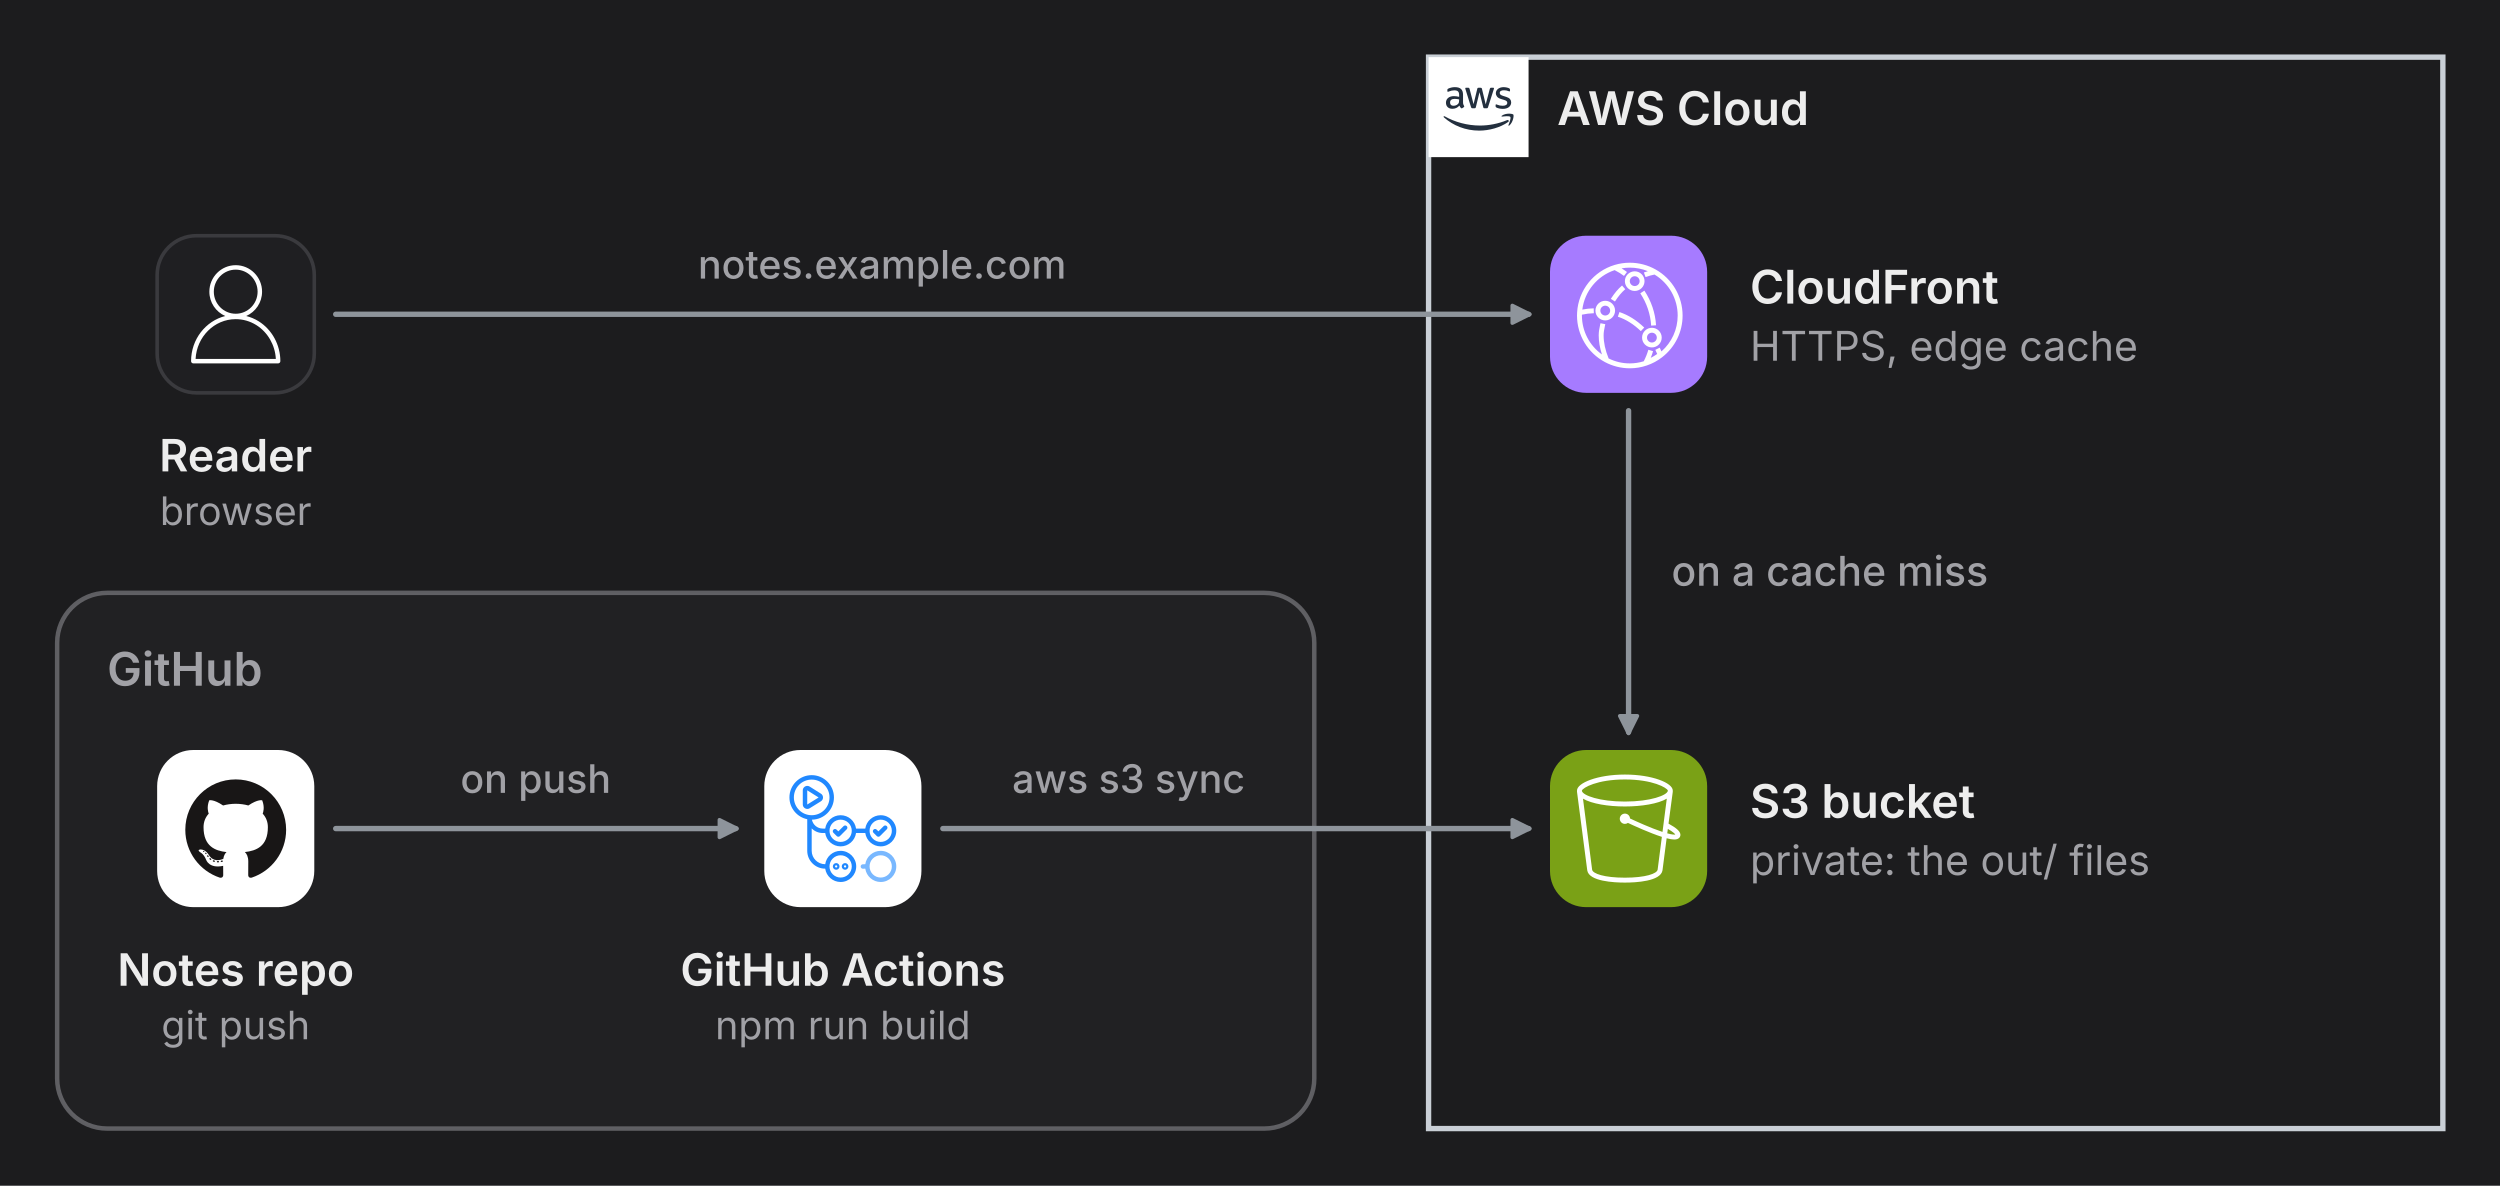
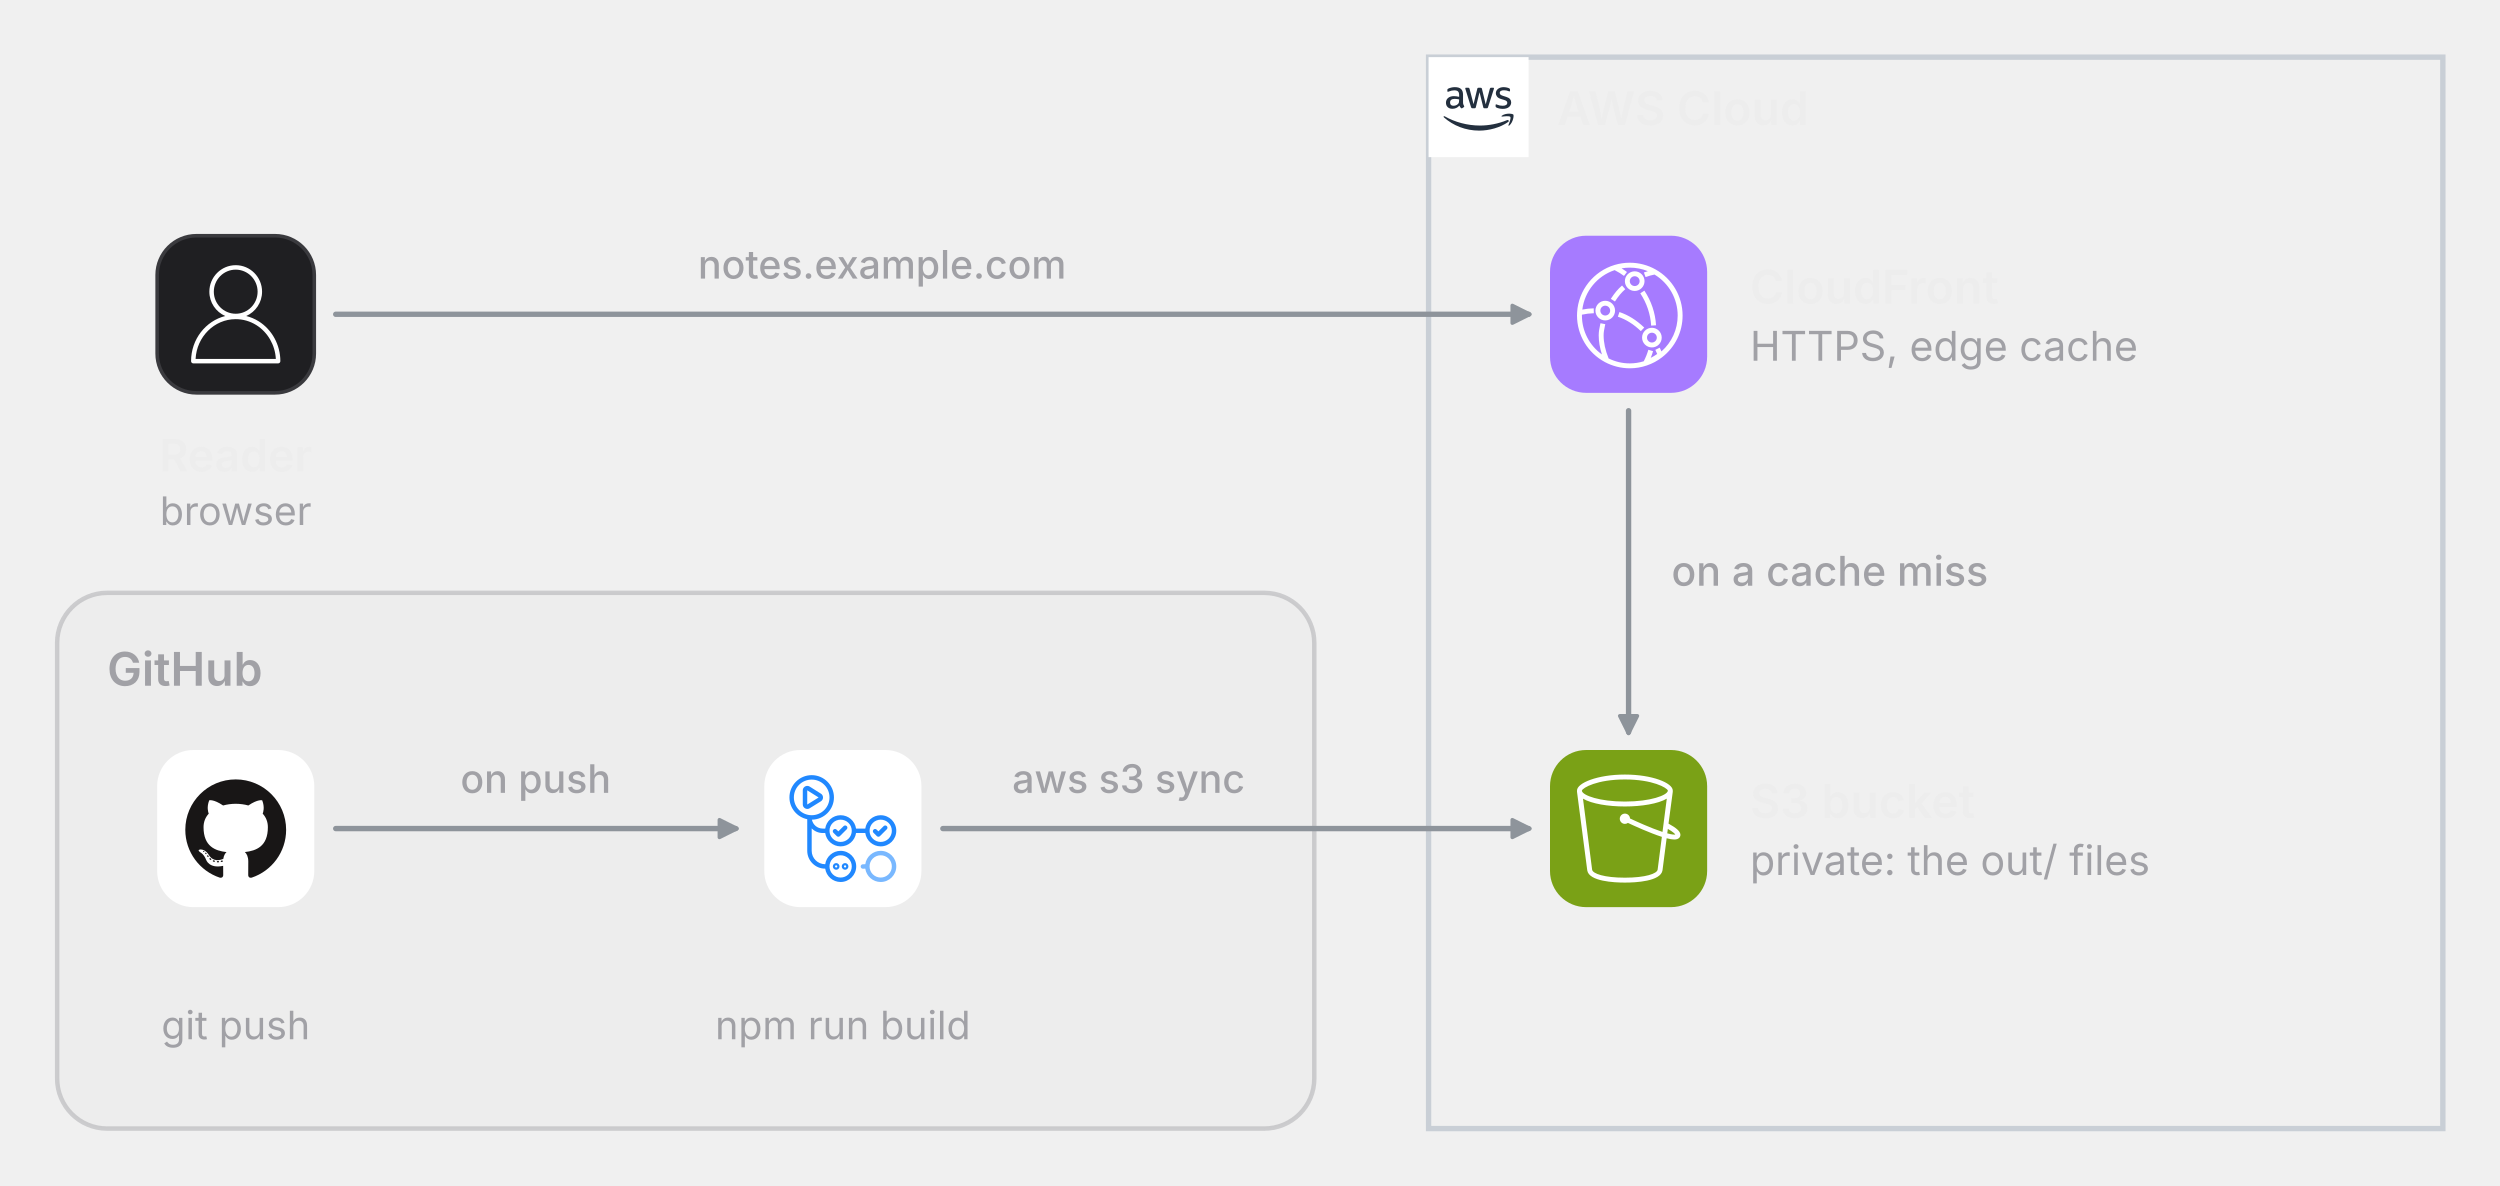
<svg xmlns="http://www.w3.org/2000/svg" width="700" height="332" viewBox="0 0 700 332" font-family="Inter, -apple-system, BlinkMacSystemFont, 'Segoe UI', Helvetica, Arial, sans-serif">
  <defs>
    <marker id="ah" viewBox="0 0 10 10" refX="8" refY="5" markerWidth="7" markerHeight="7" markerUnits="userSpaceOnUse" orient="auto-start-reverse">
      <path d="M1.5,1.5 L8.5,5 L1.5,8.5 Z" fill="#8E949B" stroke="#8E949B" stroke-width="1.5" stroke-linejoin="round" />
    </marker>
  </defs>
-   <rect width="700" height="332" fill="#1C1C1E" />
  <rect x="44" y="66" width="44" height="44" rx="11" fill="#1F1F22" stroke="#3A3A3E" />
  <svg x="51" y="73" width="30" height="30" viewBox="0 0 48 48">
    <g stroke="none" stroke-width="1" fill="none" fill-rule="evenodd">
      <path d="M6.025,44 C6.524,34.085 14.395,26.178 24,26.178 C27.248,26.178 30.43,27.092 33.205,28.822 C38.354,32.033 41.653,37.783 41.974,44 L6.025,44 Z M14.192,13.878 C14.192,8.432 18.592,4 24.001,4 C29.408,4 33.807,8.432 33.807,13.878 C33.807,19.325 29.408,23.757 24.001,23.757 C18.592,23.757 14.192,19.325 14.192,13.878 L14.192,13.878 Z M34.263,27.125 C32.53,26.044 30.65,25.26 28.698,24.771 C32.877,22.939 35.807,18.749 35.807,13.878 C35.807,7.329 30.51,2 24.001,2 C17.489,2 12.192,7.329 12.192,13.878 C12.192,18.755 15.13,22.95 19.317,24.778 C10.545,26.981 4,35.2 4,45 C4,45.552 4.447,46 5,46 L43,46 C43.552,46 44,45.552 44,45 C44,37.719 40.269,30.87 34.263,27.125 L34.263,27.125 Z" fill="#FFFFFF" />
    </g>
  </svg>
  <text x="66" y="132" font-size="12.5" font-weight="600" fill="#EDEDED" text-anchor="middle">Reader</text>
  <text x="66" y="147" font-size="11" font-weight="400" fill="#A1A1A6" text-anchor="middle">browser</text>
-   <rect x="16" y="166" width="352" height="150" rx="14" fill="#A1A1A6" fill-opacity="0.04" stroke="#A1A1A6" stroke-opacity="0.5" stroke-width="1.25" />
+   <rect x="16" y="166" width="352" height="150" rx="14" fill="#A1A1A6" fill-opacity="0.05" stroke="#A1A1A6" stroke-opacity="0.45" stroke-width="1.25" />
  <text x="30" y="192" font-size="13" font-weight="600" fill="#A1A1A6" text-anchor="start">GitHub</text>
  <rect x="44" y="210" width="44" height="44" rx="10.12" fill="#FFFFFF" fill-opacity="1" stroke="none" />
  <svg x="51.04" y="217.04" width="29.92" height="29.92" viewBox="0 0 128 128" preserveAspectRatio="xMidYMid meet">
    <g fill="#181616">
      <path fill-rule="evenodd" clip-rule="evenodd" d="M64 5.103c-33.347 0-60.388 27.035-60.388 60.388 0 26.682 17.303 49.317 41.297 57.303 3.017.56 4.125-1.31 4.125-2.905 0-1.44-.056-6.197-.082-11.243-16.8 3.653-20.345-7.125-20.345-7.125-2.747-6.98-6.705-8.836-6.705-8.836-5.48-3.748.413-3.67.413-3.67 6.063.425 9.257 6.223 9.257 6.223 5.386 9.23 14.127 6.562 17.573 5.02.542-3.903 2.107-6.568 3.834-8.076-13.413-1.525-27.514-6.704-27.514-29.843 0-6.593 2.36-11.98 6.223-16.21-.628-1.52-2.695-7.662.584-15.98 0 0 5.07-1.623 16.61 6.19C53.7 35 58.867 34.327 64 34.304c5.13.023 10.3.694 15.127 2.033 11.526-7.813 16.59-6.19 16.59-6.19 3.287 8.317 1.22 14.46.593 15.98 3.872 4.23 6.215 9.617 6.215 16.21 0 23.194-14.127 28.3-27.574 29.796 2.167 1.874 4.097 5.55 4.097 11.183 0 8.08-.07 14.583-.07 16.572 0 1.607 1.088 3.49 4.148 2.897 23.98-7.994 41.263-30.622 41.263-57.294C124.388 32.14 97.35 5.104 64 5.104z" />
      <path d="M26.484 91.806c-.133.3-.605.39-1.035.185-.44-.196-.685-.605-.543-.906.13-.31.603-.395 1.04-.188.44.197.69.61.537.91zm2.446 2.729c-.287.267-.85.143-1.232-.28-.396-.42-.47-.983-.177-1.254.298-.266.844-.14 1.24.28.394.426.472.984.17 1.255zM31.312 98.012c-.37.258-.976.017-1.35-.52-.37-.538-.37-1.183.01-1.44.373-.258.97-.025 1.35.507.368.545.368 1.19-.01 1.452zm3.261 3.361c-.33.365-1.036.267-1.552-.23-.527-.487-.674-1.18-.343-1.544.336-.366 1.045-.264 1.564.23.527.486.686 1.18.333 1.543zm4.5 1.951c-.147.473-.825.688-1.51.486-.683-.207-1.13-.76-.99-1.238.14-.477.823-.7 1.512-.485.683.206 1.13.756.988 1.237zm4.943.361c.017.498-.563.91-1.28.92-.723.017-1.308-.387-1.315-.877 0-.503.568-.91 1.29-.924.717-.013 1.306.387 1.306.88zm4.598-.782c.086.485-.413.984-1.126 1.117-.7.13-1.35-.172-1.44-.653-.086-.498.422-.997 1.122-1.126.714-.123 1.354.17 1.444.663zm0 0" />
    </g>
  </svg>
  <text x="66" y="276" font-size="12.5" font-weight="600" fill="#EDEDED" text-anchor="middle">Notes repo</text>
  <text x="66" y="291" font-size="11" font-weight="400" fill="#A1A1A6" text-anchor="middle">git push</text>
  <rect x="214" y="210" width="44" height="44" rx="10.12" fill="#FFFFFF" fill-opacity="1" stroke="none" />
  <svg x="221.04" y="217.04" width="29.92" height="29.92" viewBox="0 0 128 128" preserveAspectRatio="xMidYMid meet">
    <path fill="#2088ff" d="M26.666 0C11.97 0 0 11.97 0 26.666c0 12.87 9.181 23.651 21.334 26.13v37.87c0 11.77 9.68 21.334 21.332 21.334h.195c1.302 9.023 9.1 16 18.473 16C71.612 128 80 119.612 80 109.334s-8.388-18.668-18.666-18.668c-9.372 0-17.17 6.977-18.473 16h-.195c-8.737 0-16-7.152-16-16V63.779a18.514 18.514 0 0 0 13.24 5.555h2.955c1.303 9.023 9.1 16 18.473 16 9.372 0 17.169-6.977 18.47-16h11.057c1.303 9.023 9.1 16 18.473 16 10.278 0 18.666-8.39 18.666-18.668C128 56.388 119.612 48 109.334 48c-9.373 0-17.171 6.977-18.473 16H79.805c-1.301-9.023-9.098-16-18.471-16s-17.171 6.977-18.473 16h-2.955c-6.433 0-11.793-4.589-12.988-10.672 14.58-.136 26.416-12.05 26.416-26.662C53.334 11.97 41.362 0 26.666 0zm0 5.334A21.292 21.292 0 0 1 48 26.666 21.294 21.294 0 0 1 26.666 48 21.292 21.292 0 0 1 5.334 26.666 21.29 21.29 0 0 1 26.666 5.334zm-5.215 7.541C18.67 12.889 16 15.123 16 18.166v17.043c0 4.043 4.709 6.663 8.145 4.533l13.634-8.455c3.257-2.02 3.274-7.002.032-9.045l-13.635-8.59a5.024 5.024 0 0 0-2.725-.777zm-.117 5.291 13.635 8.588-13.635 8.455V18.166zm40 35.168a13.29 13.29 0 0 1 13.332 13.332A13.293 13.293 0 0 1 61.334 80 13.294 13.294 0 0 1 48 66.666a13.293 13.293 0 0 1 13.334-13.332zm48 0a13.29 13.29 0 0 1 13.332 13.332A13.293 13.293 0 0 1 109.334 80 13.294 13.294 0 0 1 96 66.666a13.293 13.293 0 0 1 13.334-13.332zm-42.568 6.951a2.667 2.667 0 0 0-1.887.78l-6.3 6.294-2.093-2.084a2.667 2.667 0 0 0-3.771.006 2.667 2.667 0 0 0 .008 3.772l3.974 3.96a2.667 2.667 0 0 0 3.766-.001l8.185-8.174a2.667 2.667 0 0 0 .002-3.772 2.667 2.667 0 0 0-1.884-.78zm48 0a2.667 2.667 0 0 0-1.887.78l-6.3 6.294-2.093-2.084a2.667 2.667 0 0 0-3.771.006 2.667 2.667 0 0 0 .008 3.772l3.974 3.96a2.667 2.667 0 0 0 3.766-.001l8.185-8.174a2.667 2.667 0 0 0 .002-3.772 2.667 2.667 0 0 0-1.884-.78zM61.334 96a13.293 13.293 0 0 1 13.332 13.334 13.29 13.29 0 0 1-13.332 13.332A13.293 13.293 0 0 1 48 109.334 13.294 13.294 0 0 1 61.334 96zM56 105.334c-2.193 0-4 1.807-4 4 0 2.195 1.808 4 4 4s4-1.805 4-4c0-2.193-1.807-4-4-4zm10.666 0c-2.193 0-4 1.807-4 4 0 2.195 1.808 4 4 4s4-1.805 4-4c0-2.193-1.807-4-4-4zM56 108c.75 0 1.334.585 1.334 1.334 0 .753-.583 1.332-1.334 1.332-.75 0-1.334-.58-1.334-1.332 0-.75.585-1.334 1.334-1.334zm10.666 0c.75 0 1.334.585 1.334 1.334 0 .753-.583 1.332-1.334 1.332-.75 0-1.332-.58-1.332-1.332 0-.75.583-1.334 1.332-1.334z" />
    <path fill="#79b8ff" d="M109.334 90.666c-9.383 0-17.188 6.993-18.477 16.031a2.667 2.667 0 0 0-.265-.011l-2.7.09a2.667 2.667 0 0 0-2.578 2.751 2.667 2.667 0 0 0 2.752 2.578l2.7-.087a2.667 2.667 0 0 0 .097-.006C92.17 121.029 99.965 128 109.334 128c10.278 0 18.666-8.388 18.666-18.666s-8.388-18.668-18.666-18.668zm0 5.334a13.293 13.293 0 0 1 13.332 13.334 13.29 13.29 0 0 1-13.332 13.332A13.293 13.293 0 0 1 96 109.334 13.294 13.294 0 0 1 109.334 96z" />
  </svg>
  <text x="236" y="276" font-size="12.5" font-weight="600" fill="#EDEDED" text-anchor="middle">GitHub Actions</text>
  <text x="236" y="291" font-size="11" font-weight="400" fill="#A1A1A6" text-anchor="middle">npm run build</text>
  <rect x="400" y="16" width="284" height="300" rx="0" fill="none" stroke="#C9CFD6" stroke-opacity="1" stroke-width="1.5" />
  <svg x="400" y="16" width="28" height="28" viewBox="0 0 40 40">
    <g stroke="none" stroke-width="1" fill="none" fill-rule="evenodd">
      <rect fill="#FFFFFF" x="0" y="0" width="40" height="40" />
      <path d="M32.698,23.901 C33.059,24.37 32.298,26.3 31.957,27.164 C31.853,27.426 32.075,27.529 32.307,27.332 C33.82,26.048 34.212,23.357 33.901,22.969 C33.594,22.583 30.95,22.252 29.338,23.401 C29.089,23.578 29.132,23.822 29.407,23.79 C30.315,23.678 32.338,23.433 32.698,23.901 L32.698,23.901 Z M31.856,25.91 C32.374,25.532 31.93,24.969 31.402,25.19 C27.889,26.654 24.075,27.363 20.602,27.363 C15.459,27.363 10.475,25.974 6.446,23.668 C6.094,23.466 5.833,23.823 6.127,24.082 C9.86,27.398 14.796,29.391 20.274,29.391 C24.184,29.391 28.725,28.183 31.856,25.91 L31.856,25.91 Z M29.712,20.695 C29.214,20.695 28.727,20.642 28.253,20.534 C27.777,20.425 27.413,20.302 27.16,20.161 C27.005,20.077 26.908,19.989 26.869,19.903 C26.831,19.815 26.811,19.729 26.811,19.643 L26.811,19.174 C26.811,18.98 26.884,18.881 27.027,18.881 C27.082,18.881 27.14,18.894 27.2,18.914 C27.261,18.937 27.341,18.969 27.441,19.012 C27.761,19.153 28.108,19.26 28.485,19.336 C28.861,19.411 29.236,19.449 29.611,19.449 C30.208,19.449 30.669,19.347 30.995,19.141 C31.322,18.937 31.484,18.646 31.484,18.268 C31.484,18.008 31.399,17.793 31.227,17.619 C31.056,17.445 30.738,17.286 30.275,17.134 L28.9,16.713 C28.203,16.497 27.698,16.184 27.383,15.775 C27.068,15.363 26.911,14.916 26.911,14.428 C26.911,14.041 26.996,13.699 27.169,13.401 C27.339,13.104 27.564,12.851 27.845,12.64 C28.13,12.43 28.459,12.272 28.834,12.162 C29.208,12.055 29.606,12 30.026,12 C30.236,12 30.449,12.014 30.666,12.041 C30.881,12.067 31.085,12.103 31.278,12.146 C31.471,12.191 31.651,12.239 31.816,12.292 C31.982,12.347 32.114,12.401 32.215,12.454 C32.346,12.529 32.439,12.605 32.496,12.681 C32.551,12.756 32.579,12.858 32.579,12.989 L32.579,13.425 C32.579,13.62 32.507,13.716 32.362,13.716 C32.285,13.716 32.165,13.68 31.998,13.604 C31.458,13.365 30.848,13.248 30.177,13.248 C29.635,13.248 29.214,13.334 28.916,13.506 C28.617,13.68 28.468,13.955 28.468,14.333 C28.468,14.591 28.562,14.81 28.751,14.988 C28.939,15.166 29.286,15.336 29.795,15.499 L31.137,15.921 C31.822,16.135 32.311,16.433 32.603,16.809 C32.897,17.188 33.044,17.619 33.044,18.104 C33.044,18.505 32.961,18.864 32.794,19.182 C32.628,19.501 32.399,19.772 32.105,19.999 C31.813,20.226 31.463,20.398 31.054,20.517 C30.644,20.637 30.197,20.695 29.712,20.695 L29.712,20.695 Z M17.547,20.451 C17.381,20.451 17.26,20.424 17.182,20.364 C17.104,20.303 17.038,20.183 16.983,19.999 L14.761,12.842 C14.708,12.658 14.679,12.535 14.679,12.471 C14.679,12.32 14.757,12.244 14.912,12.244 L15.839,12.244 C16.016,12.244 16.14,12.274 16.213,12.334 C16.284,12.392 16.347,12.512 16.402,12.698 L17.993,18.818 L19.47,12.698 C19.514,12.512 19.574,12.392 19.651,12.334 C19.728,12.274 19.855,12.244 20.031,12.244 L20.796,12.244 C20.971,12.244 21.098,12.274 21.176,12.334 C21.253,12.392 21.314,12.512 21.358,12.698 L22.851,18.899 L24.491,12.698 C24.546,12.512 24.609,12.392 24.681,12.334 C24.754,12.274 24.877,12.244 25.054,12.244 L25.932,12.244 C26.088,12.244 26.165,12.32 26.165,12.471 C26.165,12.512 26.158,12.562 26.149,12.615 C26.136,12.671 26.116,12.746 26.081,12.842 L23.795,19.999 C23.74,20.183 23.673,20.303 23.595,20.364 C23.518,20.424 23.396,20.451 23.231,20.451 L22.418,20.451 C22.242,20.451 22.115,20.421 22.038,20.357 C21.961,20.292 21.9,20.166 21.856,19.984 L20.38,14.024 L18.923,19.984 C18.879,20.166 18.817,20.292 18.74,20.357 C18.662,20.421 18.536,20.451 18.359,20.451 L17.547,20.451 Z M9.939,19.449 C10.25,19.449 10.575,19.392 10.918,19.279 C11.26,19.165 11.558,18.969 11.812,18.687 C11.968,18.515 12.074,18.318 12.136,18.096 C12.196,17.876 12.225,17.609 12.225,17.295 L12.225,16.907 C11.951,16.842 11.661,16.791 11.356,16.753 C11.052,16.716 10.757,16.696 10.469,16.696 C9.84,16.696 9.369,16.82 9.061,17.069 C8.752,17.317 8.596,17.672 8.596,18.139 C8.596,18.57 8.713,18.895 8.945,19.117 C9.177,19.339 9.509,19.449 9.939,19.449 L9.939,19.449 Z M13.785,18.041 C13.785,18.386 13.82,18.66 13.892,18.866 C13.965,19.072 14.067,19.294 14.199,19.53 C14.243,19.606 14.265,19.676 14.265,19.739 C14.265,19.838 14.204,19.93 14.083,20.015 L13.486,20.405 C13.398,20.458 13.315,20.486 13.238,20.486 C13.137,20.486 13.044,20.443 12.956,20.357 C12.822,20.226 12.71,20.084 12.617,19.927 C12.521,19.771 12.425,19.588 12.326,19.383 C11.585,20.236 10.658,20.663 9.542,20.663 C8.746,20.663 8.116,20.443 7.651,19.999 C7.188,19.557 6.956,18.963 6.956,18.219 C6.956,17.432 7.243,16.796 7.819,16.316 C8.392,15.836 9.167,15.595 10.138,15.595 C10.459,15.595 10.793,15.62 11.141,15.668 C11.488,15.716 11.851,15.785 12.225,15.871 L12.225,15.192 C12.225,14.49 12.078,13.996 11.779,13.709 C11.481,13.423 10.968,13.281 10.239,13.281 C9.906,13.281 9.566,13.32 9.218,13.401 C8.871,13.482 8.53,13.587 8.199,13.716 C8.044,13.781 7.933,13.822 7.868,13.838 C7.802,13.854 7.752,13.862 7.719,13.862 C7.587,13.862 7.519,13.766 7.519,13.57 L7.519,13.118 C7.519,12.966 7.543,12.858 7.587,12.795 C7.631,12.729 7.719,12.664 7.852,12.6 C8.183,12.437 8.581,12.297 9.044,12.179 C9.509,12.06 10,12 10.52,12 C11.646,12 12.472,12.253 12.997,12.753 C13.521,13.255 13.785,14.013 13.785,15.028 L13.785,18.041 Z" fill="#232F3E" />
    </g>
  </svg>
  <text x="436" y="35" font-size="13" font-weight="600" fill="#EDEDED" text-anchor="start">AWS Cloud</text>
-   <clipPath id="c3">
+   <clipPath id="c7">
    <rect x="434" y="66" width="44" height="44" rx="10.12" />
  </clipPath>
-   <g clip-path="url(#c3)">
+   <g clip-path="url(#c7)">
    <svg x="434" y="66" width="44" height="44" viewBox="0 0 64 64">
      <g stroke="none" stroke-width="1" fill="none" fill-rule="evenodd">
        <g fill="#A67BFF">
          <rect x="0" y="0" width="64" height="64" />
        </g>
        <path d="M41.5,43.5 C40.397,43.5 39.5,42.603 39.5,41.5 C39.5,40.397 40.397,39.5 41.5,39.5 C42.603,39.5 43.5,40.397 43.5,41.5 C43.5,42.603 42.603,43.5 41.5,43.5 L41.5,43.5 Z M41.5,37.5 C39.294,37.5 37.5,39.294 37.5,41.5 C37.5,43.706 39.294,45.5 41.5,45.5 C43.706,45.5 45.5,43.706 45.5,41.5 C45.5,39.294 43.706,37.5 41.5,37.5 L41.5,37.5 Z M22.5,32.5 C21.397,32.5 20.5,31.603 20.5,30.5 C20.5,29.397 21.397,28.5 22.5,28.5 C23.603,28.5 24.5,29.397 24.5,30.5 C24.5,31.603 23.603,32.5 22.5,32.5 L22.5,32.5 Z M22.5,26.5 C20.294,26.5 18.5,28.294 18.5,30.5 C18.5,32.706 20.294,34.5 22.5,34.5 C24.706,34.5 26.5,32.706 26.5,30.5 C26.5,28.294 24.706,26.5 22.5,26.5 L22.5,26.5 Z M45.389,47.124 C45.168,46.607 44.936,46.094 44.685,45.591 L42.896,46.486 C43.17,47.035 43.42,47.599 43.656,48.165 C42.82,48.762 41.943,49.288 41.028,49.74 C41.384,48.865 41.694,47.975 41.974,47.012 L40.054,46.454 C39.564,48.134 38.985,49.581 38.184,51.133 C36.357,51.698 34.452,52 32.5,52 C29.465,52 26.567,51.314 23.871,49.976 C22.503,46.615 21.838,43.534 21.838,40.559 C21.838,39.267 22.063,38.196 22.322,36.956 C22.386,36.652 22.45,36.343 22.514,36.024 L20.551,35.638 C20.49,35.949 20.427,36.25 20.365,36.545 C20.094,37.838 19.838,39.06 19.838,40.559 C19.838,43.074 20.274,45.644 21.154,48.354 C16.072,44.724 13,38.854 13,32.5 C13,32.389 13.01,32.273 13.012,32.161 C14.642,31.799 16.123,31.614 17.854,31.571 L17.804,29.572 C16.169,29.612 14.694,29.779 13.163,30.084 C14.081,22.683 19.212,16.394 26.323,14.019 C27.873,14.818 29.02,15.524 30.135,16.37 L31.344,14.776 C30.646,14.248 29.934,13.771 29.146,13.299 C30.244,13.108 31.363,13 32.5,13 C35.032,13 37.532,13.494 39.849,14.439 C39.342,14.593 38.82,14.763 38.243,14.971 L38.923,16.852 C40.316,16.349 41.408,16.04 42.571,15.821 C48.399,19.341 52,25.667 52,32.5 C52,38.156 49.605,43.416 45.389,47.124 L45.389,47.124 Z M43.008,13.749 C39.826,11.95 36.192,11 32.5,11 C30.392,11 28.324,11.301 26.357,11.895 C17.723,14.464 11.568,22.23 11.045,31.196 C11.01,31.625 11,32.062 11,32.5 C11,40.444 15.352,47.707 22.354,51.455 C25.459,53.12 28.968,54 32.5,54 C34.892,54 37.229,53.61 39.437,52.843 C41.684,52.086 43.773,50.963 45.646,49.507 C50.955,45.399 54,39.2 54,32.5 C54,24.732 49.787,17.546 43.008,13.749 L43.008,13.749 Z M38.384,37.411 L37.003,38.858 C34.022,36.015 31.047,34.146 27.637,32.975 L28.287,31.083 C31.979,32.351 35.188,34.362 38.384,37.411 L38.384,37.411 Z M38.444,22.364 C41.282,26.692 42.88,31.444 43.193,36.488 L41.197,36.612 C40.905,31.919 39.417,27.495 36.772,23.46 L38.444,22.364 Z M26.451,26.797 L24.773,25.708 C26.316,23.332 27.639,21.758 29.336,20.278 L30.65,21.786 C29.103,23.135 27.886,24.587 26.451,26.797 L26.451,26.797 Z M34.5,16.5 C35.603,16.5 36.5,17.397 36.5,18.5 C36.5,19.603 35.603,20.5 34.5,20.5 C33.397,20.5 32.5,19.603 32.5,18.5 C32.5,17.397 33.397,16.5 34.5,16.5 L34.5,16.5 Z M34.5,22.5 C36.706,22.5 38.5,20.706 38.5,18.5 C38.5,16.294 36.706,14.5 34.5,14.5 C32.294,14.5 30.5,16.294 30.5,18.5 C30.5,20.706 32.294,22.5 34.5,22.5 L34.5,22.5 Z" fill="#FFFFFF" />
      </g>
    </svg>
  </g>
  <text x="490" y="85" font-size="13" font-weight="600" fill="#EDEDED" text-anchor="start">CloudFront</text>
  <text x="490" y="101" font-size="11.5" font-weight="400" fill="#A1A1A6" text-anchor="start">HTTPS, edge cache</text>
-   <clipPath id="c4">
+   <clipPath id="c8">
    <rect x="434" y="210" width="44" height="44" rx="10.12" />
  </clipPath>
-   <g clip-path="url(#c4)">
+   <g clip-path="url(#c8)">
    <svg x="434" y="210" width="44" height="44" viewBox="0 0 64 64">
      <g stroke="none" stroke-width="1" fill="none" fill-rule="evenodd">
        <g fill="#7AA116">
          <rect x="0" y="0" width="64" height="64" />
        </g>
        <g transform="translate(10.9998, 10.0002)" fill="#FFFFFF">
          <path d="M36.759,23.948 L36.993,22.131 C39.166,23.385 39.842,24.121 40.037,24.424 C39.713,24.485 38.832,24.509 36.759,23.948 L36.759,23.948 Z M19.5,11 C9.125,11 2.382,8.488 2,6.696 L2,6.511 C2.349,5.392 8.14,2 19.5,2 C30.84,2 36.632,5.381 37,6.505 L37,6.616 C36.724,8.446 29.961,11 19.5,11 L19.5,11 Z M34.818,23.362 C30.053,21.797 23.912,18.979 21.594,17.888 C21.535,16.786 20.628,15.906 19.512,15.906 C18.358,15.906 17.418,16.845 17.418,18 C17.418,19.154 18.358,20.094 19.512,20.094 C19.969,20.094 20.389,19.942 20.733,19.693 C23.132,20.822 29.619,23.798 34.558,25.38 L32.837,38.724 C32.583,40.352 27.919,42 19.497,42 C11.072,42 6.405,40.352 6.155,38.751 L2.435,9.814 C5.945,11.915 12.749,13 19.5,13 C26.25,13 33.054,11.915 36.565,9.815 L34.818,23.362 Z M39,6.5 C39,3.431 30.661,0 19.5,0 C8.339,0 -3.55271368e-15,3.431 -3.55271368e-15,6.5 L-3.55271368e-15,7.043 L4.174,39.033 C4.875,43.516 15.123,44 19.497,44 C23.869,44 34.113,43.516 34.818,39.007 L36.501,25.947 C37.778,26.279 38.812,26.456 39.616,26.455 C40.606,26.455 41.273,26.203 41.697,25.697 C42.047,25.281 42.185,24.756 42.085,24.221 C41.857,23 40.403,21.712 37.37,20.044 L37.27,19.989 L39,7.044 L39,6.5 Z" />
        </g>
      </g>
    </svg>
  </g>
  <text x="490" y="229" font-size="13" font-weight="600" fill="#EDEDED" text-anchor="start">S3 bucket</text>
  <text x="490" y="245" font-size="11.5" font-weight="400" fill="#A1A1A6" text-anchor="start">private: the out/ files</text>
  <path d="M94,88 L428,88" fill="none" stroke="#8E949B" stroke-width="1.5" stroke-linecap="round" stroke-linejoin="round" marker-end="url(#ah)" />
  <text x="247" y="78" font-size="11" font-weight="500" fill="#A1A1A6" text-anchor="middle">notes.example.com</text>
  <path d="M456,115 L456,205" fill="none" stroke="#8E949B" stroke-width="1.5" stroke-linecap="round" stroke-linejoin="round" marker-end="url(#ah)" />
  <text x="468" y="164" font-size="11.5" font-weight="500" fill="#A1A1A6" text-anchor="start">on a cache miss</text>
  <path d="M94,232 L206,232" fill="none" stroke="#8E949B" stroke-width="1.5" stroke-linecap="round" stroke-linejoin="round" marker-end="url(#ah)" />
  <text x="150" y="222" font-size="11" font-weight="500" fill="#A1A1A6" text-anchor="middle">on push</text>
  <path d="M264,232 L428,232" fill="none" stroke="#8E949B" stroke-width="1.5" stroke-linecap="round" stroke-linejoin="round" marker-end="url(#ah)" />
  <text x="316" y="222" font-size="11" font-weight="500" fill="#A1A1A6" text-anchor="middle">aws s3 sync</text>
</svg>
